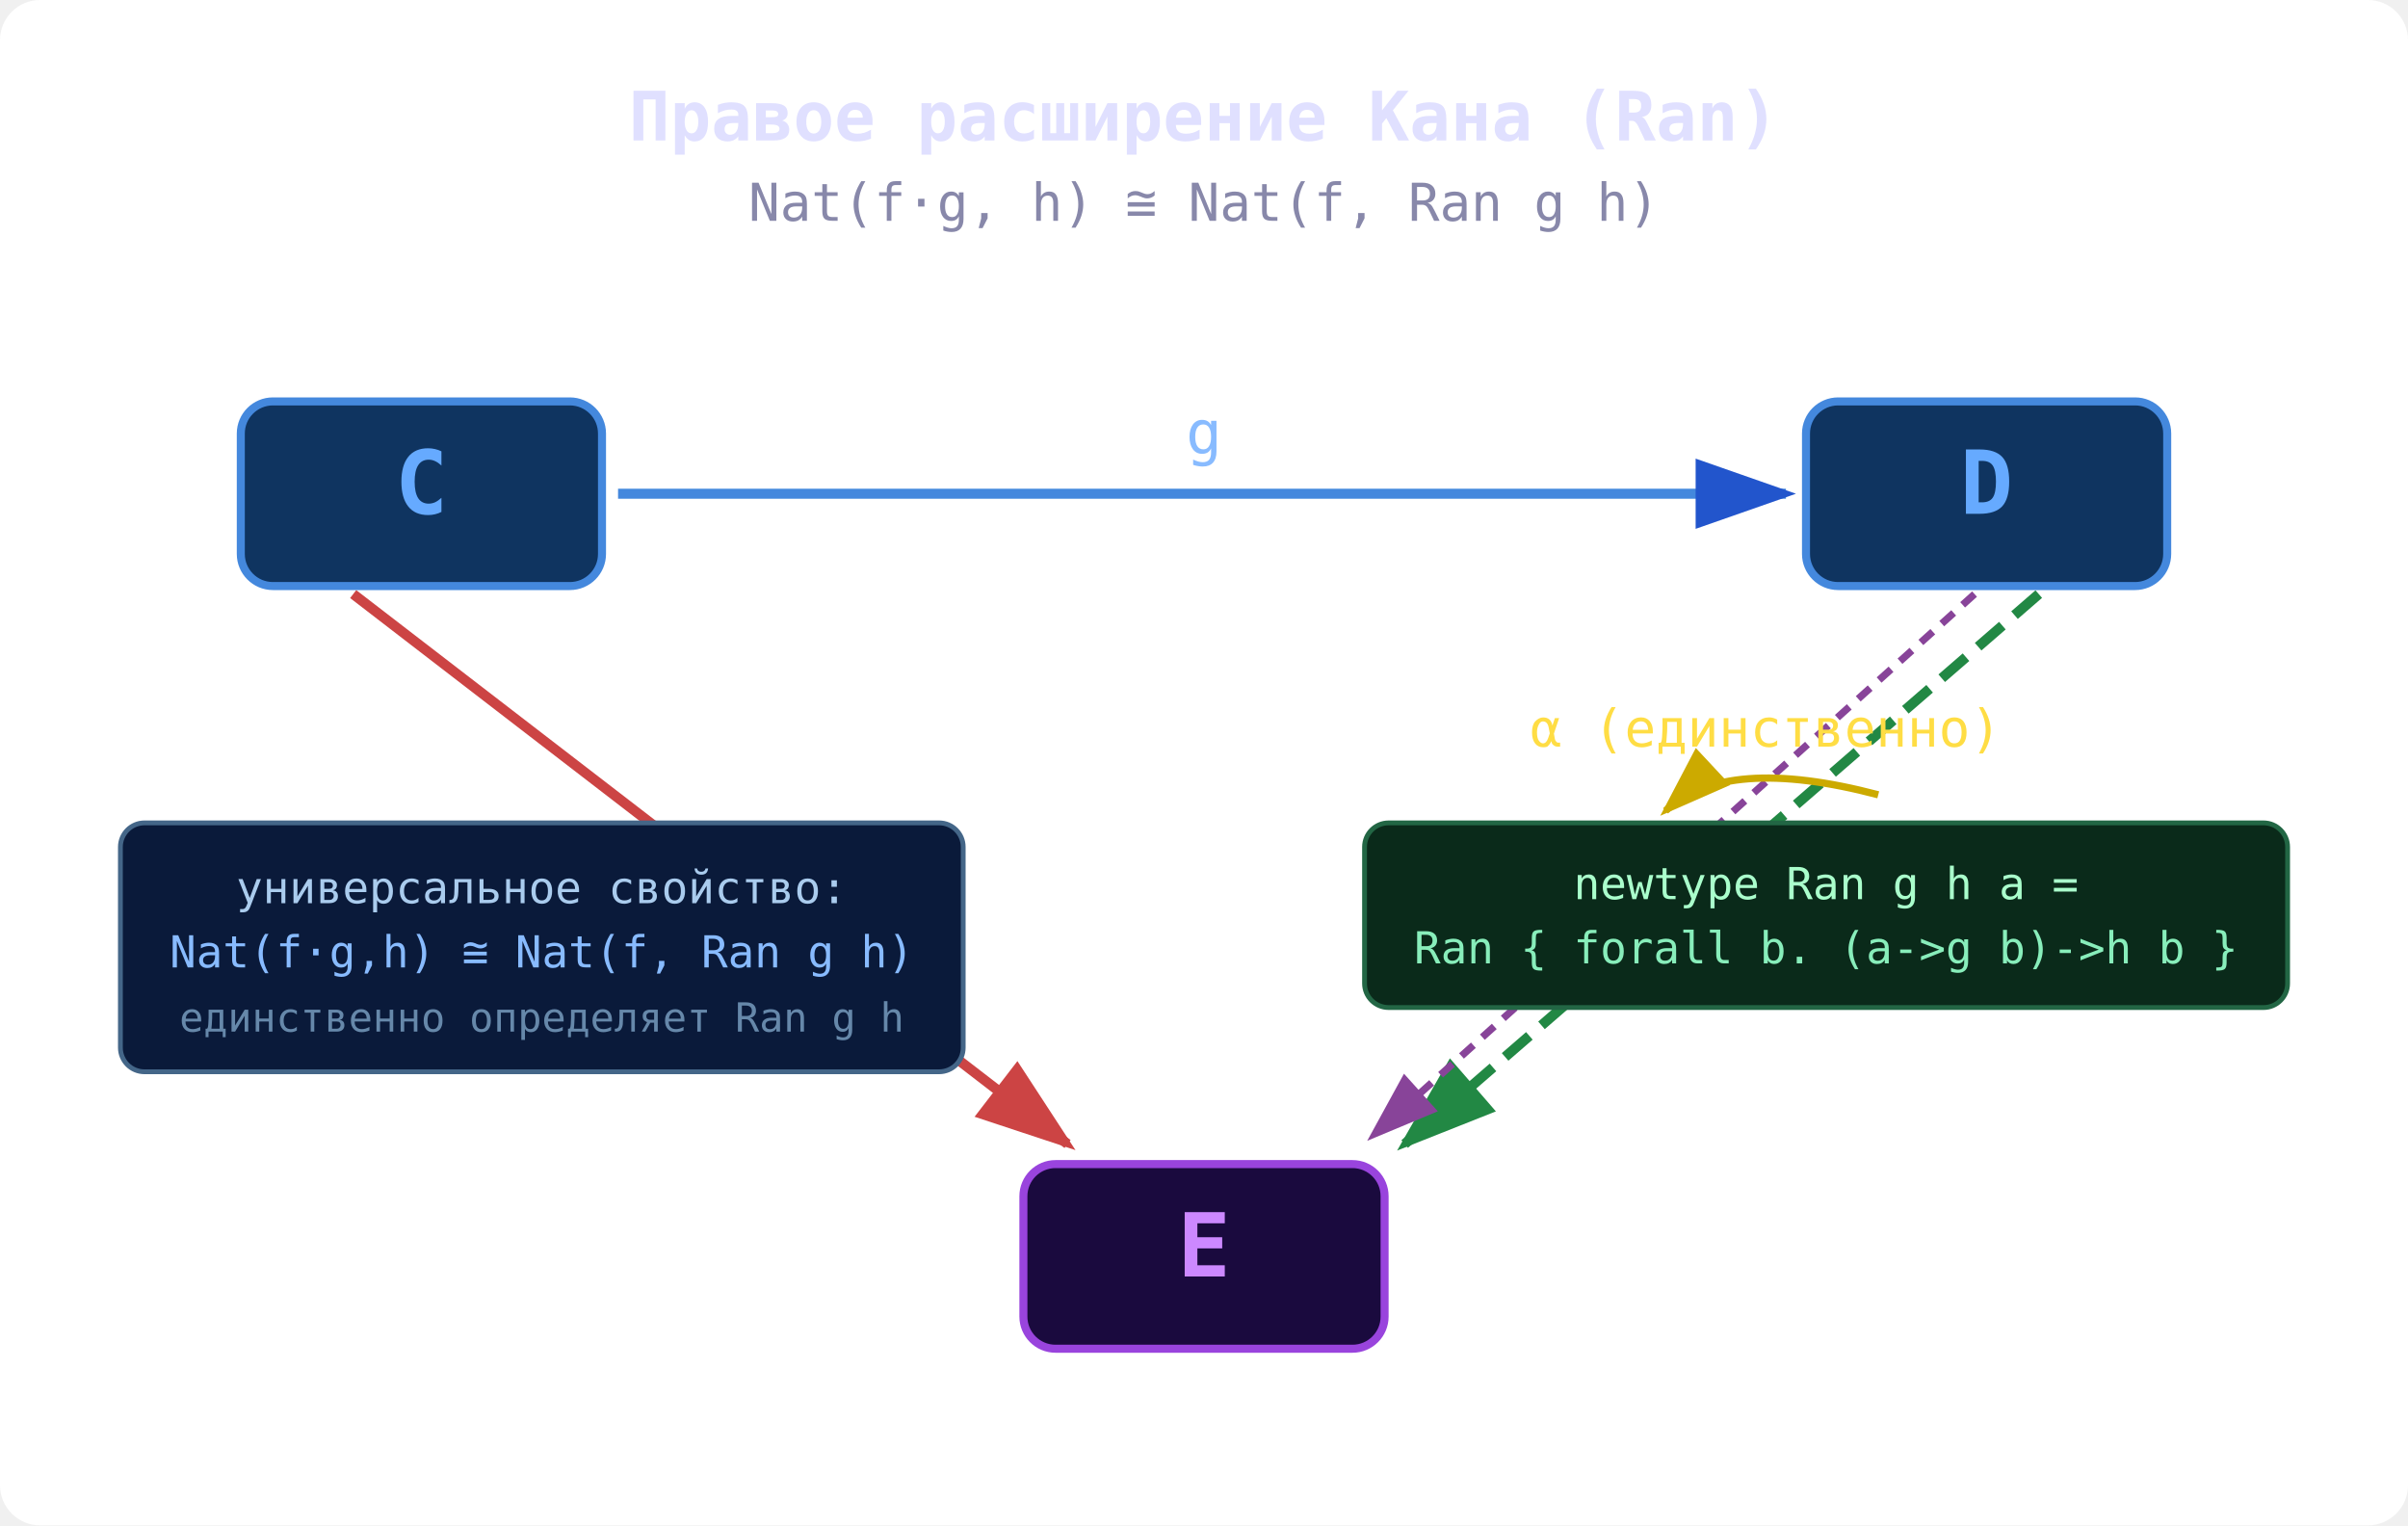
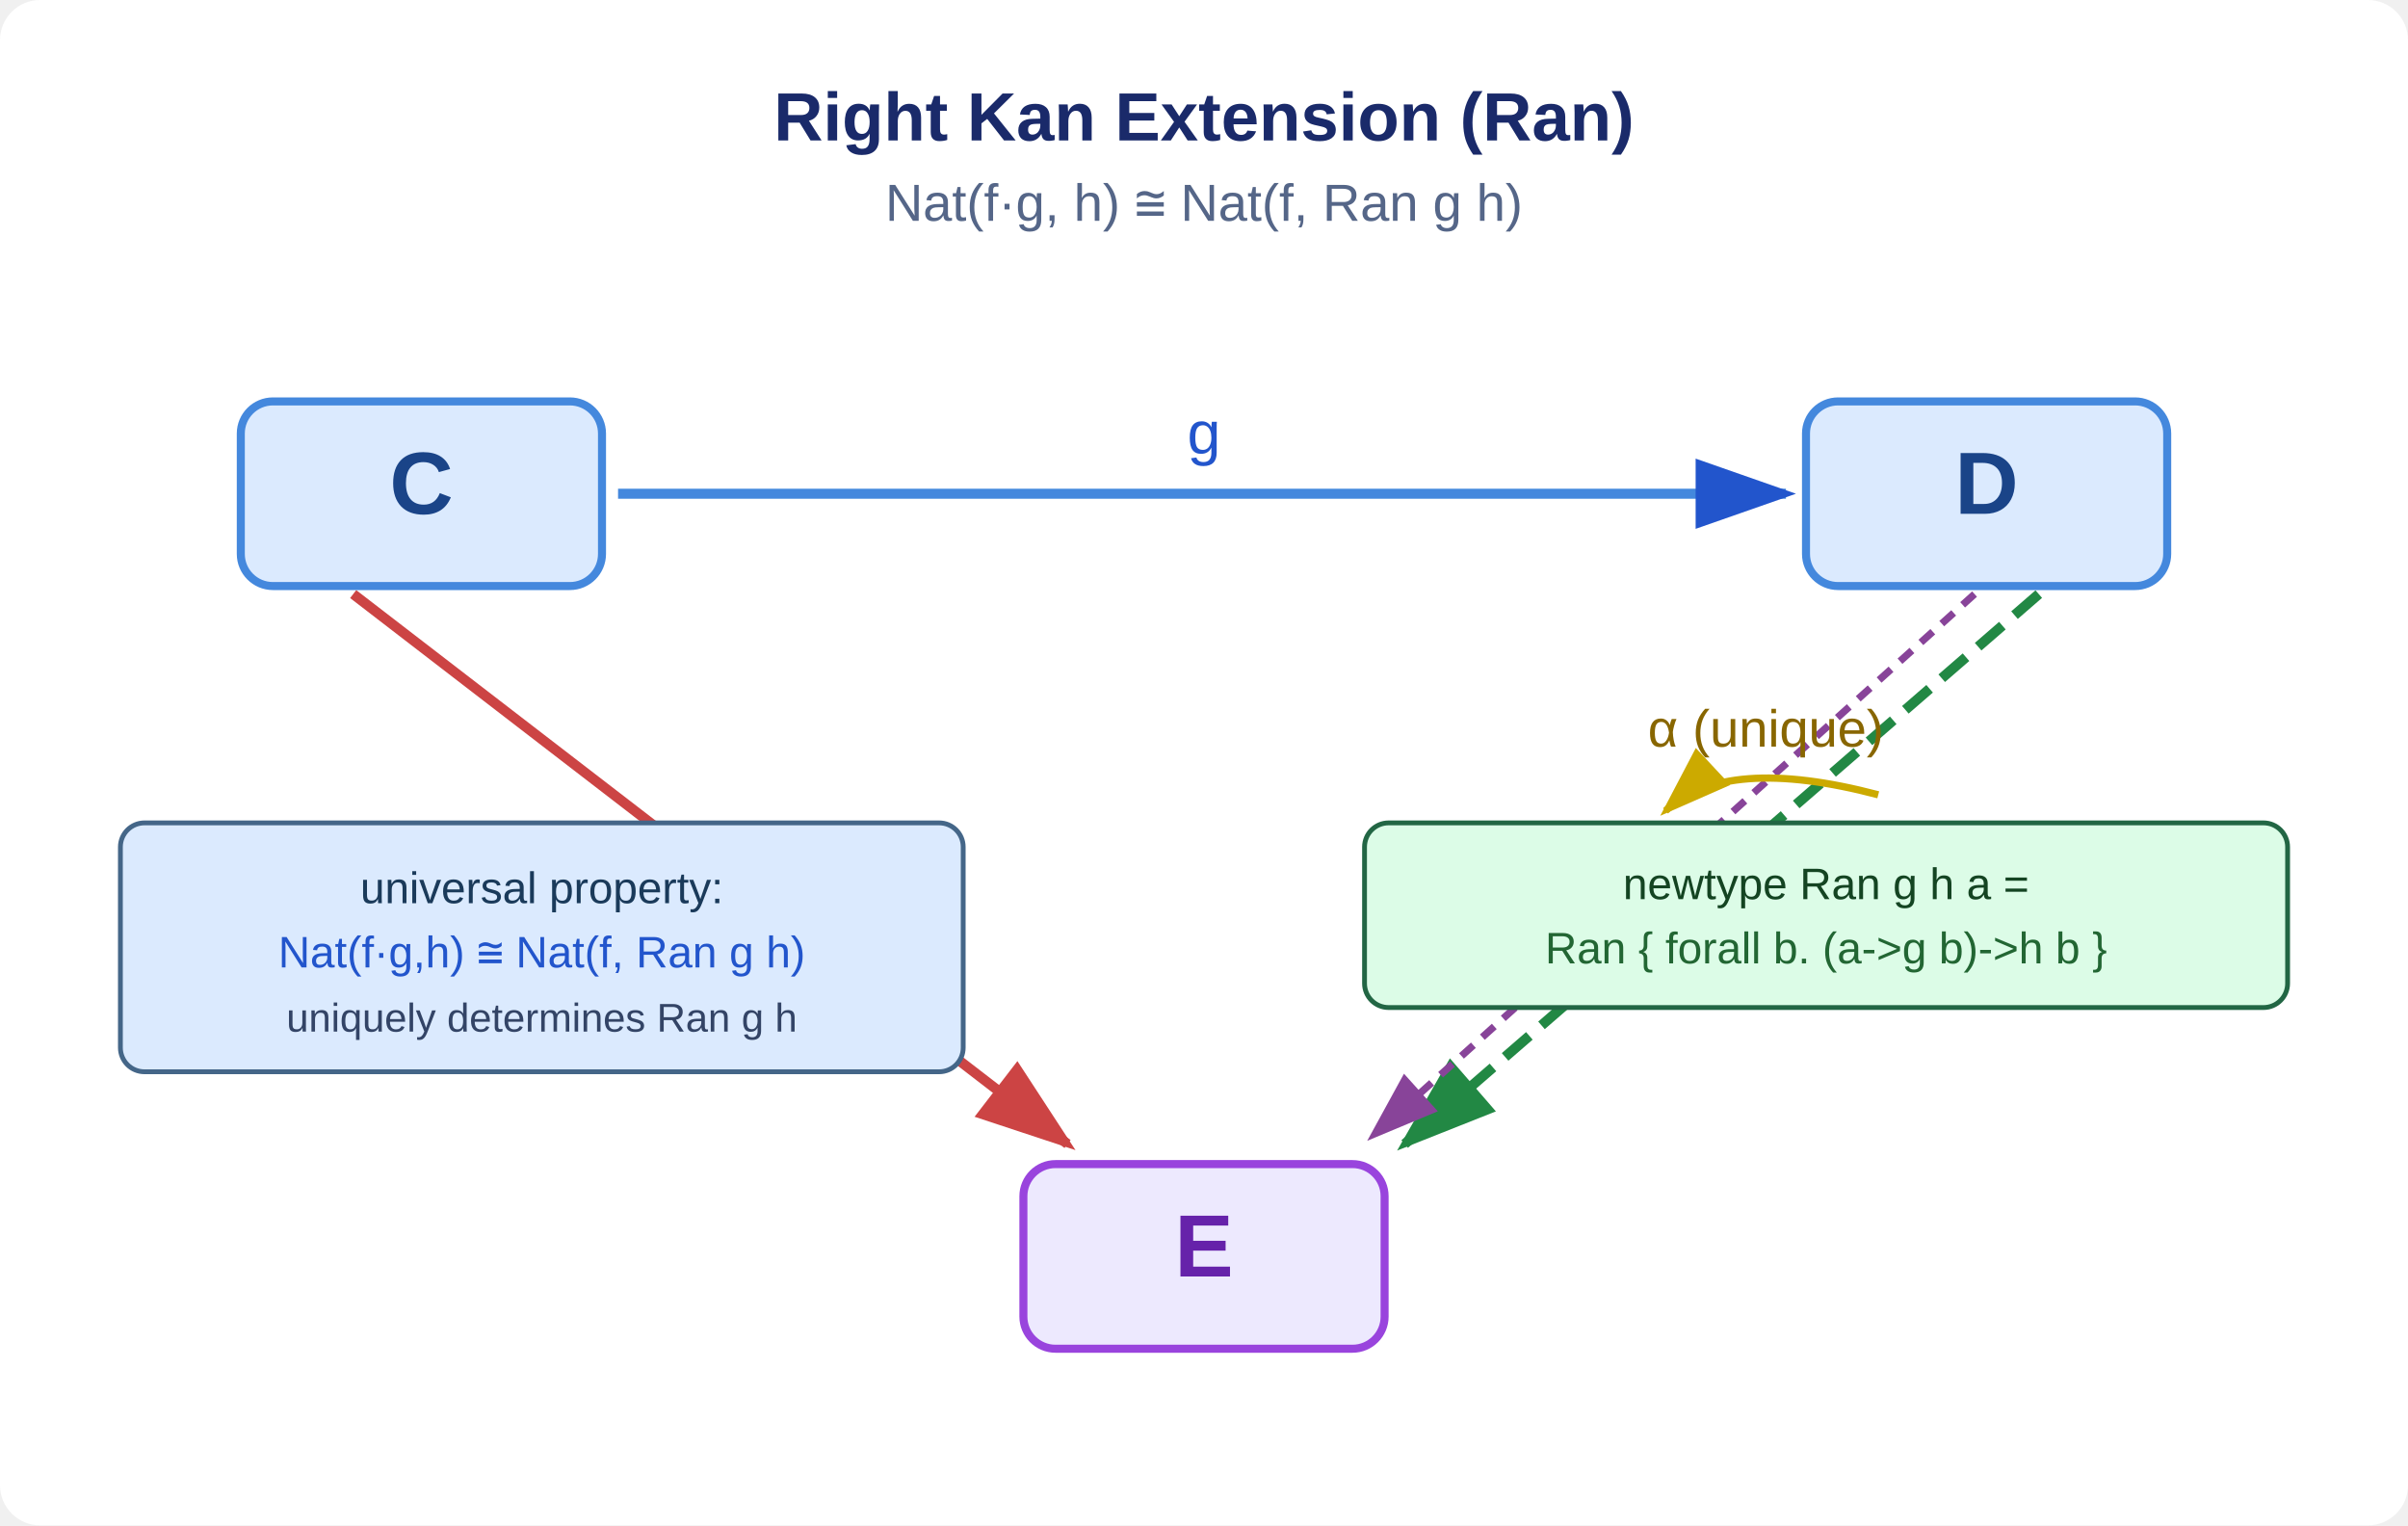
<svg xmlns="http://www.w3.org/2000/svg" width="600" height="380">
  <defs>
    <marker id="arr" markerWidth="10" markerHeight="7" refX="9" refY="3.5" orient="auto">
      <polygon points="0 0, 10 3.5, 0 7" fill="#334466" />
    </marker>
    <marker id="arrR" markerWidth="10" markerHeight="7" refX="9" refY="3.5" orient="auto">
      <polygon points="0 0, 10 3.5, 0 7" fill="#cc4444" />
    </marker>
    <marker id="arrG" markerWidth="10" markerHeight="7" refX="9" refY="3.5" orient="auto">
      <polygon points="0 0, 10 3.5, 0 7" fill="#228844" />
    </marker>
    <marker id="arrB" markerWidth="10" markerHeight="7" refX="9" refY="3.5" orient="auto">
      <polygon points="0 0, 10 3.5, 0 7" fill="#2255cc" />
    </marker>
    <marker id="arrP" markerWidth="10" markerHeight="7" refX="9" refY="3.5" orient="auto">
      <polygon points="0 0, 10 3.5, 0 7" fill="#884499" />
    </marker>
    <marker id="arrY" markerWidth="10" markerHeight="7" refX="9" refY="3.5" orient="auto">
      <polygon points="0 0, 10 3.5, 0 7" fill="#ccaa00" />
    </marker>
  </defs>
  <rect width="600" height="380" fill="#ffffff" rx="10" />
-   <text x="300" y="35" text-anchor="middle" font-family="monospace" font-size="17" fill="#e0e0ff" font-weight="bold">Правое расширение Кана (Ran)</text>
-   <text x="300" y="55" text-anchor="middle" font-family="monospace" font-size="13" fill="#8888aa">Nat(f·g, h) ≅ Nat(f, Ran g h)</text>
-   <rect x="60" y="100" width="90" height="46" rx="8" fill="#0f3460" stroke="#4488dd" stroke-width="2" />
-   <text x="105" y="128" text-anchor="middle" font-family="monospace" font-size="22" fill="#66aaff" font-weight="bold">C</text>
-   <rect x="450" y="100" width="90" height="46" rx="8" fill="#0f3460" stroke="#4488dd" stroke-width="2" />
-   <text x="495" y="128" text-anchor="middle" font-family="monospace" font-size="22" fill="#66aaff" font-weight="bold">D</text>
-   <rect x="255" y="290" width="90" height="46" rx="8" fill="#1a0a3e" stroke="#9944dd" stroke-width="2" />
-   <text x="300" y="318" text-anchor="middle" font-family="monospace" font-size="22" fill="#cc88ff" font-weight="bold">E</text>
+   <text x="300" y="35" text-anchor="middle" font-family="monospace,Arial,sans-serif" font-size="17" fill="#1a2a6a" font-weight="bold">Right Kan Extension (Ran)</text>
+   <text x="300" y="55" text-anchor="middle" font-family="monospace,Arial,sans-serif" font-size="13" fill="#556688">Nat(f·g, h) ≅ Nat(f, Ran g h)</text>
+   <rect x="60" y="100" width="90" height="46" rx="8" fill="#dbeafe" stroke="#4488dd" stroke-width="2" />
+   <text x="105" y="128" text-anchor="middle" font-family="monospace,Arial,sans-serif" font-size="22" fill="#1a4488" font-weight="bold">C</text>
+   <rect x="450" y="100" width="90" height="46" rx="8" fill="#dbeafe" stroke="#4488dd" stroke-width="2" />
+   <text x="495" y="128" text-anchor="middle" font-family="monospace,Arial,sans-serif" font-size="22" fill="#1a4488" font-weight="bold">D</text>
+   <rect x="255" y="290" width="90" height="46" rx="8" fill="#ede9fe" stroke="#9944dd" stroke-width="2" />
+   <text x="300" y="318" text-anchor="middle" font-family="monospace,Arial,sans-serif" font-size="22" fill="#6622aa" font-weight="bold">E</text>
  <line x1="154" y1="123" x2="445" y2="123" stroke="#4488dd" stroke-width="2.5" marker-end="url(#arrB)" />
-   <text x="300" y="113" text-anchor="middle" font-family="monospace" font-size="15" fill="#88bbff">g</text>
+   <text x="300" y="113" text-anchor="middle" font-family="monospace,Arial,sans-serif" font-size="15" fill="#2255cc">g</text>
  <line x1="88" y1="148" x2="266" y2="285" stroke="#cc4444" stroke-width="2.5" marker-end="url(#arrR)" />
-   <text x="158" y="227" text-anchor="middle" font-family="monospace" font-size="15" fill="#ff8888">h</text>
+   <text x="158" y="227" text-anchor="middle" font-family="monospace,Arial,sans-serif" font-size="15" fill="#cc4444">h</text>
  <line x1="508" y1="148" x2="350" y2="285" stroke="#228844" stroke-width="2.5" stroke-dasharray="8,4" marker-end="url(#arrG)" />
-   <text x="452" y="224" text-anchor="middle" font-family="monospace" font-size="13" fill="#55cc77">Ran g h</text>
+   <text x="452" y="224" text-anchor="middle" font-family="monospace,Arial,sans-serif" font-size="13" fill="#228844">Ran g h</text>
  <line x1="492" y1="148" x2="342" y2="283" stroke="#884499" stroke-width="1.8" stroke-dasharray="4,3" marker-end="url(#arrP)" />
-   <text x="446" y="245" text-anchor="middle" font-family="monospace" font-size="13" fill="#bb66ee">f</text>
+   <text x="446" y="245" text-anchor="middle" font-family="monospace,Arial,sans-serif" font-size="13" fill="#884499">f</text>
  <path d="M 468 198 Q 430 188 415 202" stroke="#ccaa00" stroke-width="1.8" fill="none" marker-end="url(#arrY)" />
-   <text x="440" y="186" text-anchor="middle" font-family="monospace" font-size="13" fill="#ffdd44">α (единственно)</text>
-   <rect x="30" y="205" width="210" height="62" rx="6" fill="#0a1a3a" stroke="#446688" stroke-width="1.2" />
-   <text x="135" y="225" text-anchor="middle" font-family="monospace" font-size="11" fill="#aaccee">универсальное свойство:</text>
-   <text x="135" y="241" text-anchor="middle" font-family="monospace" font-size="11" fill="#88bbff">Nat(f·g,h) ≅ Nat(f, Ran g h)</text>
-   <text x="135" y="257" text-anchor="middle" font-family="monospace" font-size="10" fill="#6688aa">единственно определяет Ran g h</text>
-   <rect x="340" y="205" width="230" height="46" rx="6" fill="#0a2a1a" stroke="#226644" stroke-width="1.2" />
-   <text x="455" y="224" text-anchor="middle" font-family="monospace" font-size="11" fill="#aaffcc">newtype Ran g h a =</text>
-   <text x="455" y="240" text-anchor="middle" font-family="monospace" font-size="11" fill="#88eebb">Ran { forall b. (a-&gt;g b)-&gt;h b }</text>
+   <text x="440" y="186" text-anchor="middle" font-family="monospace,Arial,sans-serif" font-size="13" fill="#886600">α (unique)</text>
+   <rect x="30" y="205" width="210" height="62" rx="6" fill="#dbeafe" stroke="#446688" stroke-width="1.2" />
+   <text x="135" y="225" text-anchor="middle" font-family="monospace,Arial,sans-serif" font-size="11" fill="#1a3a5a">universal property:</text>
+   <text x="135" y="241" text-anchor="middle" font-family="monospace,Arial,sans-serif" font-size="11" fill="#2255cc">Nat(f·g,h) ≅ Nat(f, Ran g h)</text>
+   <text x="135" y="257" text-anchor="middle" font-family="monospace,Arial,sans-serif" font-size="10" fill="#334466">uniquely determines Ran g h</text>
+   <rect x="340" y="205" width="230" height="46" rx="6" fill="#dcfce7" stroke="#226644" stroke-width="1.2" />
+   <text x="455" y="224" text-anchor="middle" font-family="monospace,Arial,sans-serif" font-size="11" fill="#144422">newtype Ran g h a =</text>
+   <text x="455" y="240" text-anchor="middle" font-family="monospace,Arial,sans-serif" font-size="11" fill="#226633">Ran { forall b. (a-&gt;g b)-&gt;h b }</text>
</svg>
